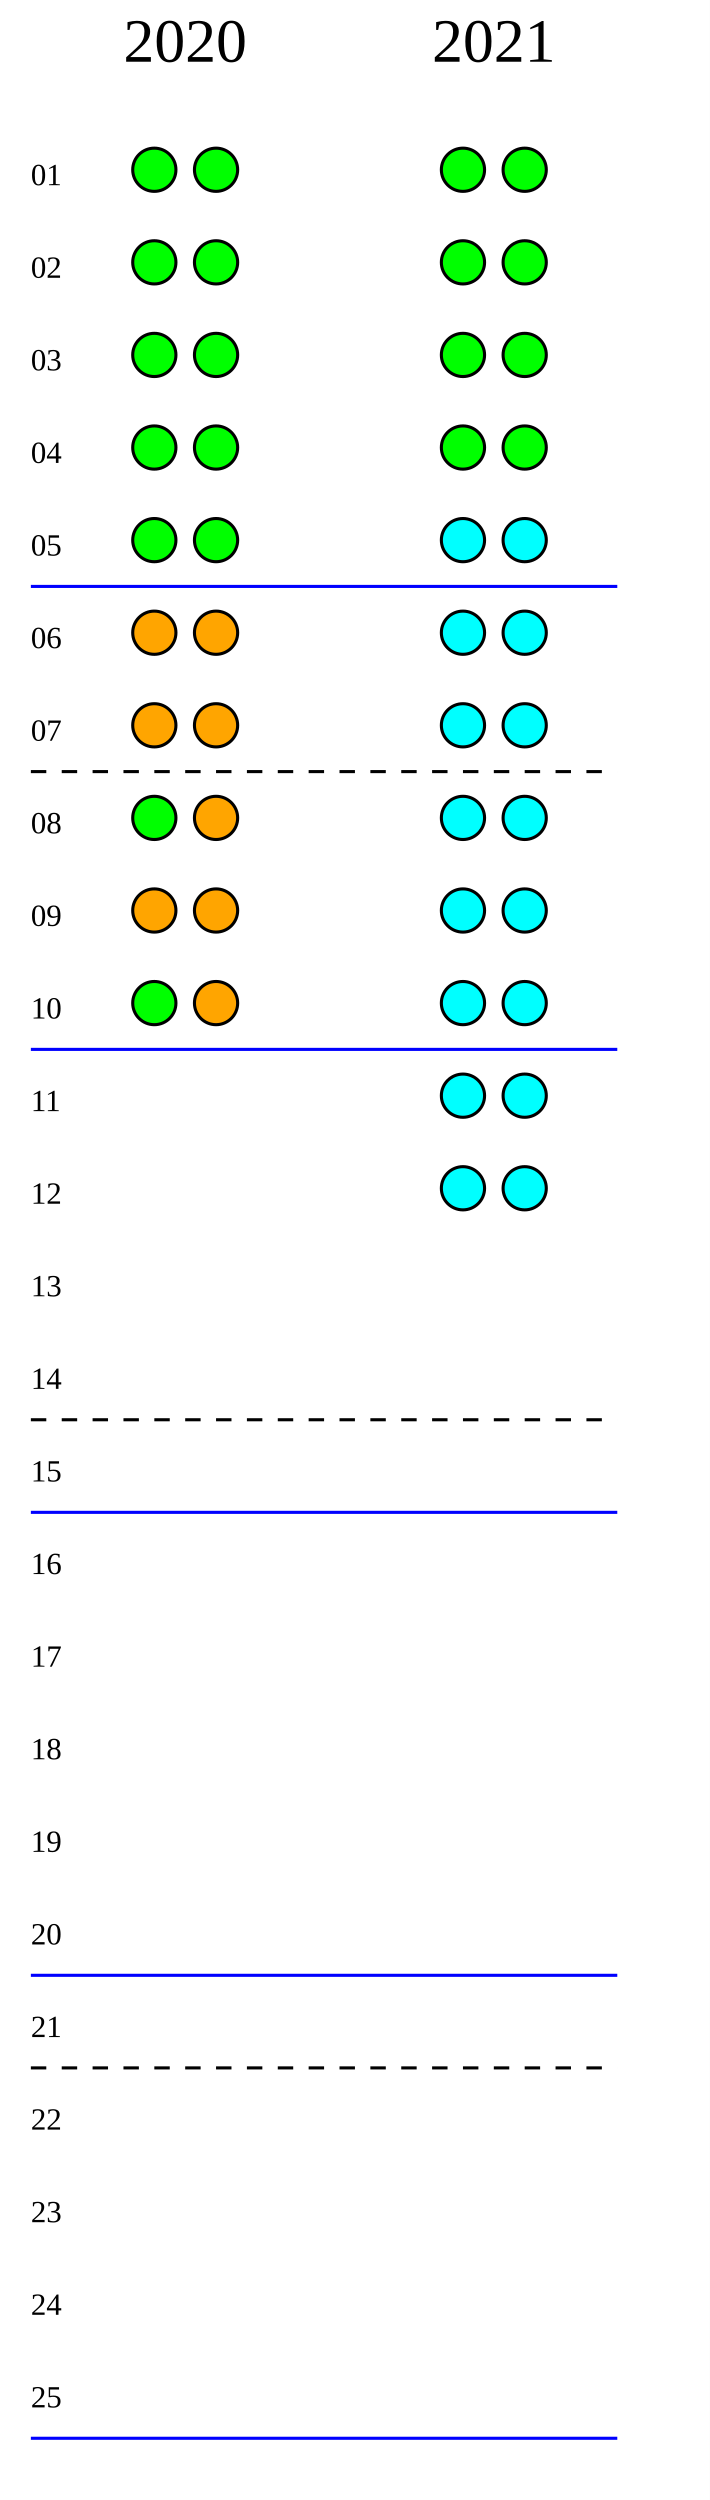
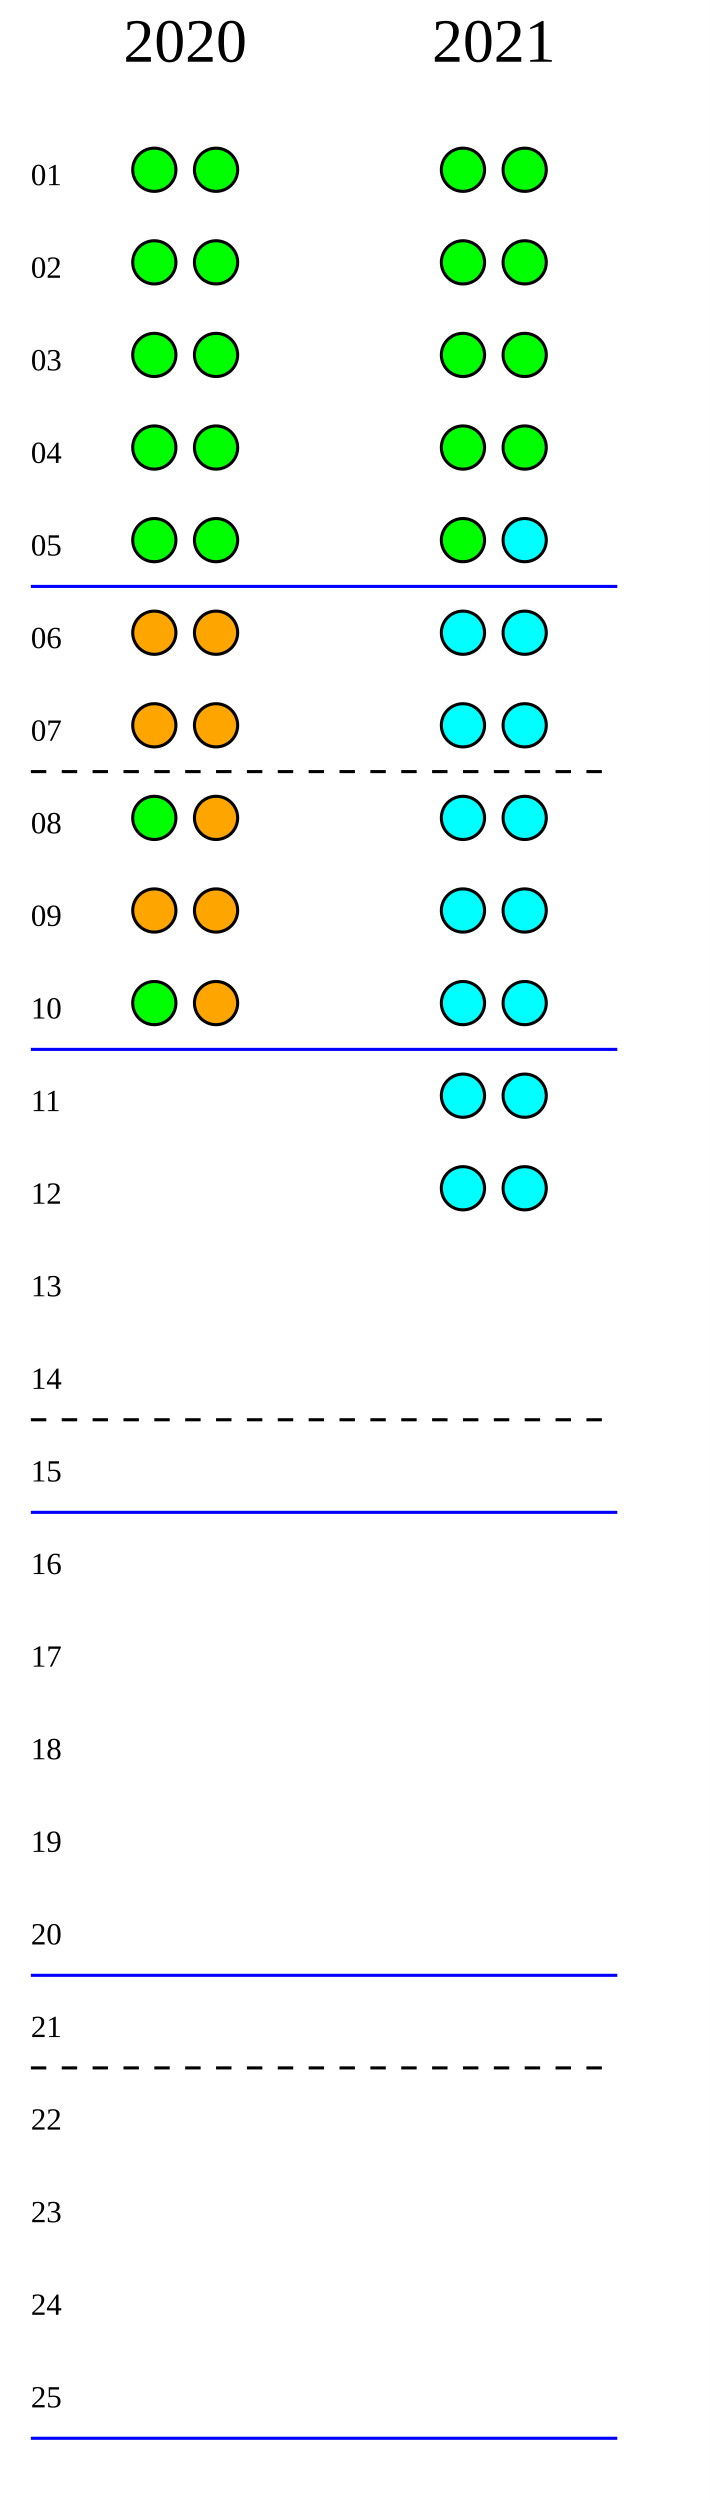
<svg xmlns="http://www.w3.org/2000/svg" height="810" viewBox="0 0 230 810" width="230">
  <rect fill="white" height="100%" width="100%" />
  <text font-size="20" text-anchor="middle" x="60" y="20">
2020
</text>
  <circle cx="50" cy="55" fill="lime" r="7" stroke="black" />
  <circle cx="70" cy="55" fill="lime" r="7" stroke="black" />
  <circle cx="50" cy="85" fill="lime" r="7" stroke="black" />
  <circle cx="70" cy="85" fill="lime" r="7" stroke="black" />
  <circle cx="50" cy="115" fill="lime" r="7" stroke="black" />
  <circle cx="70" cy="115" fill="lime" r="7" stroke="black" />
  <circle cx="50" cy="145" fill="lime" r="7" stroke="black" />
  <circle cx="70" cy="145" fill="lime" r="7" stroke="black" />
  <circle cx="50" cy="175" fill="lime" r="7" stroke="black" />
  <circle cx="70" cy="175" fill="lime" r="7" stroke="black" />
  <circle cx="50" cy="205" fill="orange" r="7" stroke="black" />
  <circle cx="70" cy="205" fill="orange" r="7" stroke="black" />
  <circle cx="50" cy="235" fill="orange" r="7" stroke="black" />
  <circle cx="70" cy="235" fill="orange" r="7" stroke="black" />
  <circle cx="50" cy="265" fill="lime" r="7" stroke="black" />
  <circle cx="70" cy="265" fill="orange" r="7" stroke="black" />
  <circle cx="50" cy="295" fill="orange" r="7" stroke="black" />
  <circle cx="70" cy="295" fill="orange" r="7" stroke="black" />
  <circle cx="50" cy="325" fill="lime" r="7" stroke="black" />
  <circle cx="70" cy="325" fill="orange" r="7" stroke="black" />
  <text font-size="20" text-anchor="middle" x="160" y="20">
2021
</text>
  <circle cx="150" cy="55" fill="lime" r="7" stroke="black" />
  <circle cx="170" cy="55" fill="lime" r="7" stroke="black" />
  <circle cx="150" cy="85" fill="lime" r="7" stroke="black" />
  <circle cx="170" cy="85" fill="lime" r="7" stroke="black" />
  <circle cx="150" cy="115" fill="lime" r="7" stroke="black" />
  <circle cx="170" cy="115" fill="lime" r="7" stroke="black" />
  <circle cx="150" cy="145" fill="lime" r="7" stroke="black" />
  <circle cx="170" cy="145" fill="lime" r="7" stroke="black" />
-   <circle cx="150" cy="175" fill="cyan" r="7" stroke="black" />
+   <circle cx="150" cy="175" fill="lime" r="7" stroke="black" />
  <circle cx="170" cy="175" fill="cyan" r="7" stroke="black" />
  <circle cx="150" cy="205" fill="cyan" r="7" stroke="black" />
  <circle cx="170" cy="205" fill="cyan" r="7" stroke="black" />
  <circle cx="150" cy="235" fill="cyan" r="7" stroke="black" />
  <circle cx="170" cy="235" fill="cyan" r="7" stroke="black" />
  <circle cx="150" cy="265" fill="cyan" r="7" stroke="black" />
  <circle cx="170" cy="265" fill="cyan" r="7" stroke="black" />
  <circle cx="150" cy="295" fill="cyan" r="7" stroke="black" />
  <circle cx="170" cy="295" fill="cyan" r="7" stroke="black" />
  <circle cx="150" cy="325" fill="cyan" r="7" stroke="black" />
  <circle cx="170" cy="325" fill="cyan" r="7" stroke="black" />
  <circle cx="150" cy="355" fill="cyan" r="7" stroke="black" />
  <circle cx="170" cy="355" fill="cyan" r="7" stroke="black" />
  <circle cx="150" cy="385" fill="cyan" r="7" stroke="black" />
  <circle cx="170" cy="385" fill="cyan" r="7" stroke="black" />
  <text font-size="10" x="10" y="60">
01
</text>
  <text font-size="10" x="10" y="90">
02
</text>
  <text font-size="10" x="10" y="120">
03
</text>
  <text font-size="10" x="10" y="150">
04
</text>
  <text font-size="10" x="10" y="180">
05
</text>
  <line stroke="blue" x1="10" x2="200" y1="190" y2="190" />
  <text font-size="10" x="10" y="210">
06
</text>
  <text font-size="10" x="10" y="240">
07
</text>
  <line stroke="black" stroke-dasharray="5,5" x1="10" x2="200" y1="250" y2="250" />
  <text font-size="10" x="10" y="270">
08
</text>
  <text font-size="10" x="10" y="300">
09
</text>
  <text font-size="10" x="10" y="330">
10
</text>
  <line stroke="blue" x1="10" x2="200" y1="340" y2="340" />
  <text font-size="10" x="10" y="360">
11
</text>
  <text font-size="10" x="10" y="390">
12
</text>
  <text font-size="10" x="10" y="420">
13
</text>
  <text font-size="10" x="10" y="450">
14
</text>
  <line stroke="black" stroke-dasharray="5,5" x1="10" x2="200" y1="460" y2="460" />
  <text font-size="10" x="10" y="480">
15
</text>
  <line stroke="blue" x1="10" x2="200" y1="490" y2="490" />
  <text font-size="10" x="10" y="510">
16
</text>
  <text font-size="10" x="10" y="540">
17
</text>
  <text font-size="10" x="10" y="570">
18
</text>
  <text font-size="10" x="10" y="600">
19
</text>
  <text font-size="10" x="10" y="630">
20
</text>
  <line stroke="blue" x1="10" x2="200" y1="640" y2="640" />
  <text font-size="10" x="10" y="660">
21
</text>
  <line stroke="black" stroke-dasharray="5,5" x1="10" x2="200" y1="670" y2="670" />
  <text font-size="10" x="10" y="690">
22
</text>
  <text font-size="10" x="10" y="720">
23
</text>
  <text font-size="10" x="10" y="750">
24
</text>
  <text font-size="10" x="10" y="780">
25
</text>
  <line stroke="blue" x1="10" x2="200" y1="790" y2="790" />
</svg>
